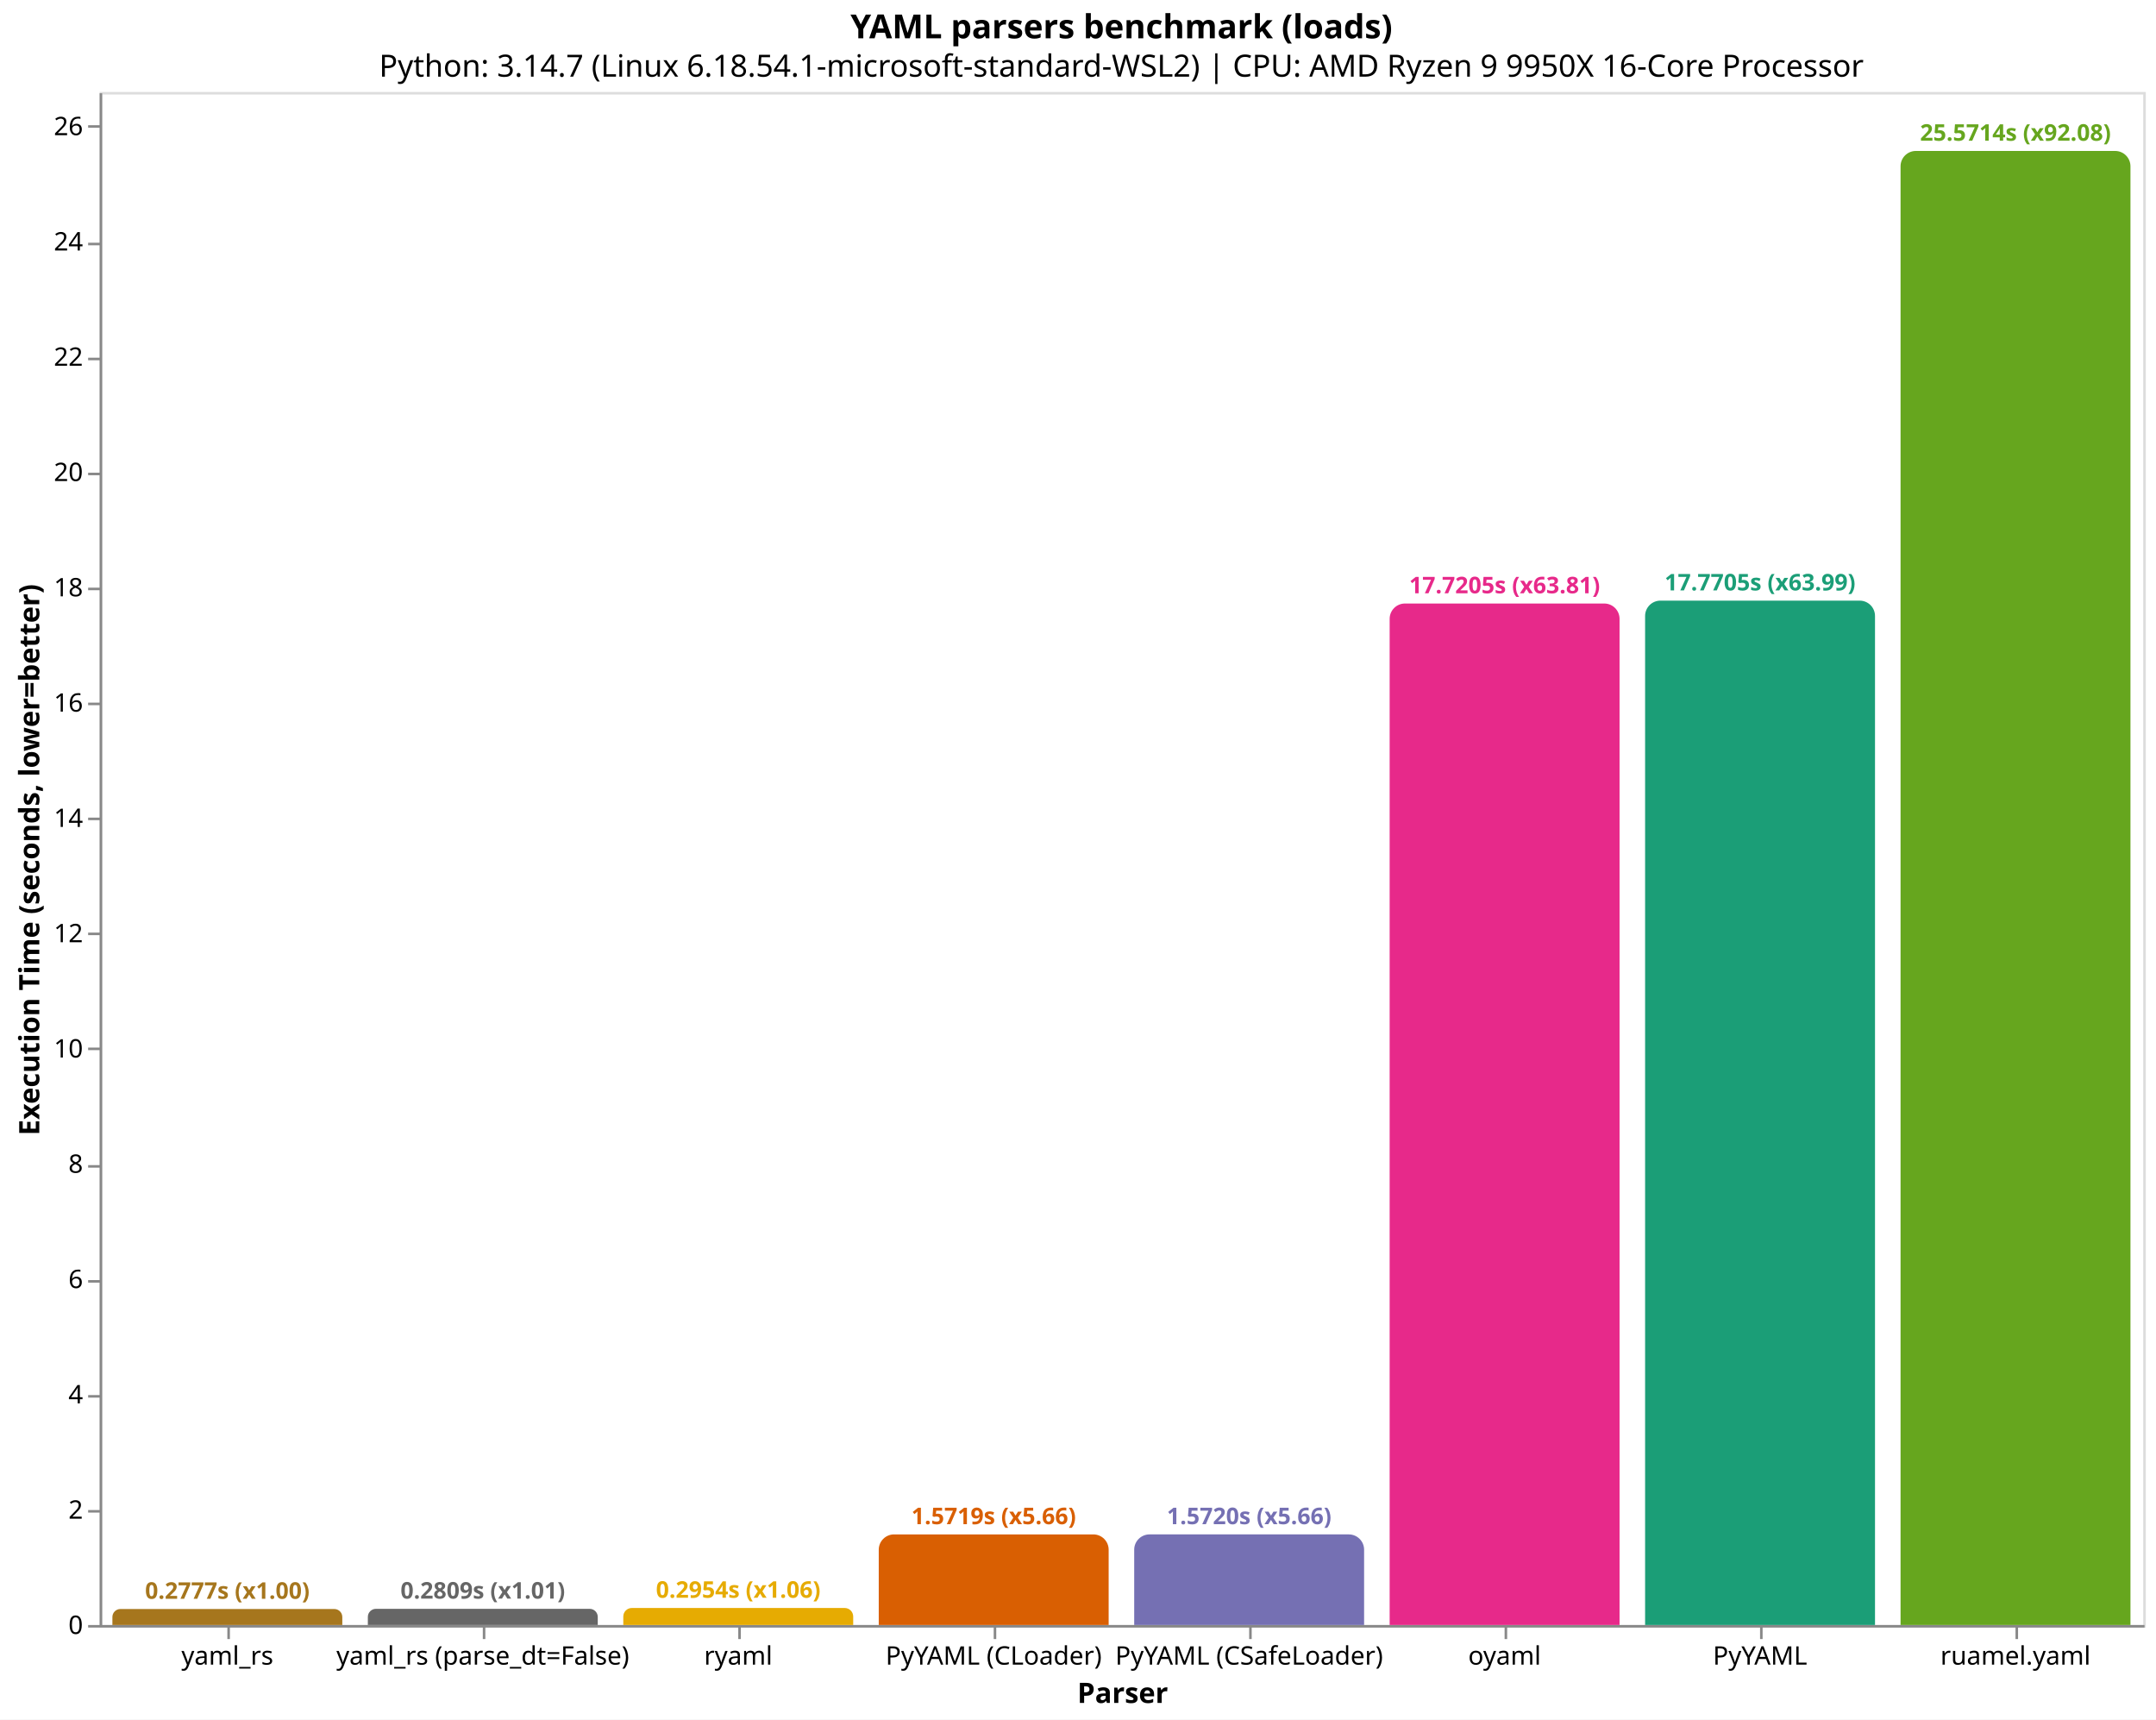
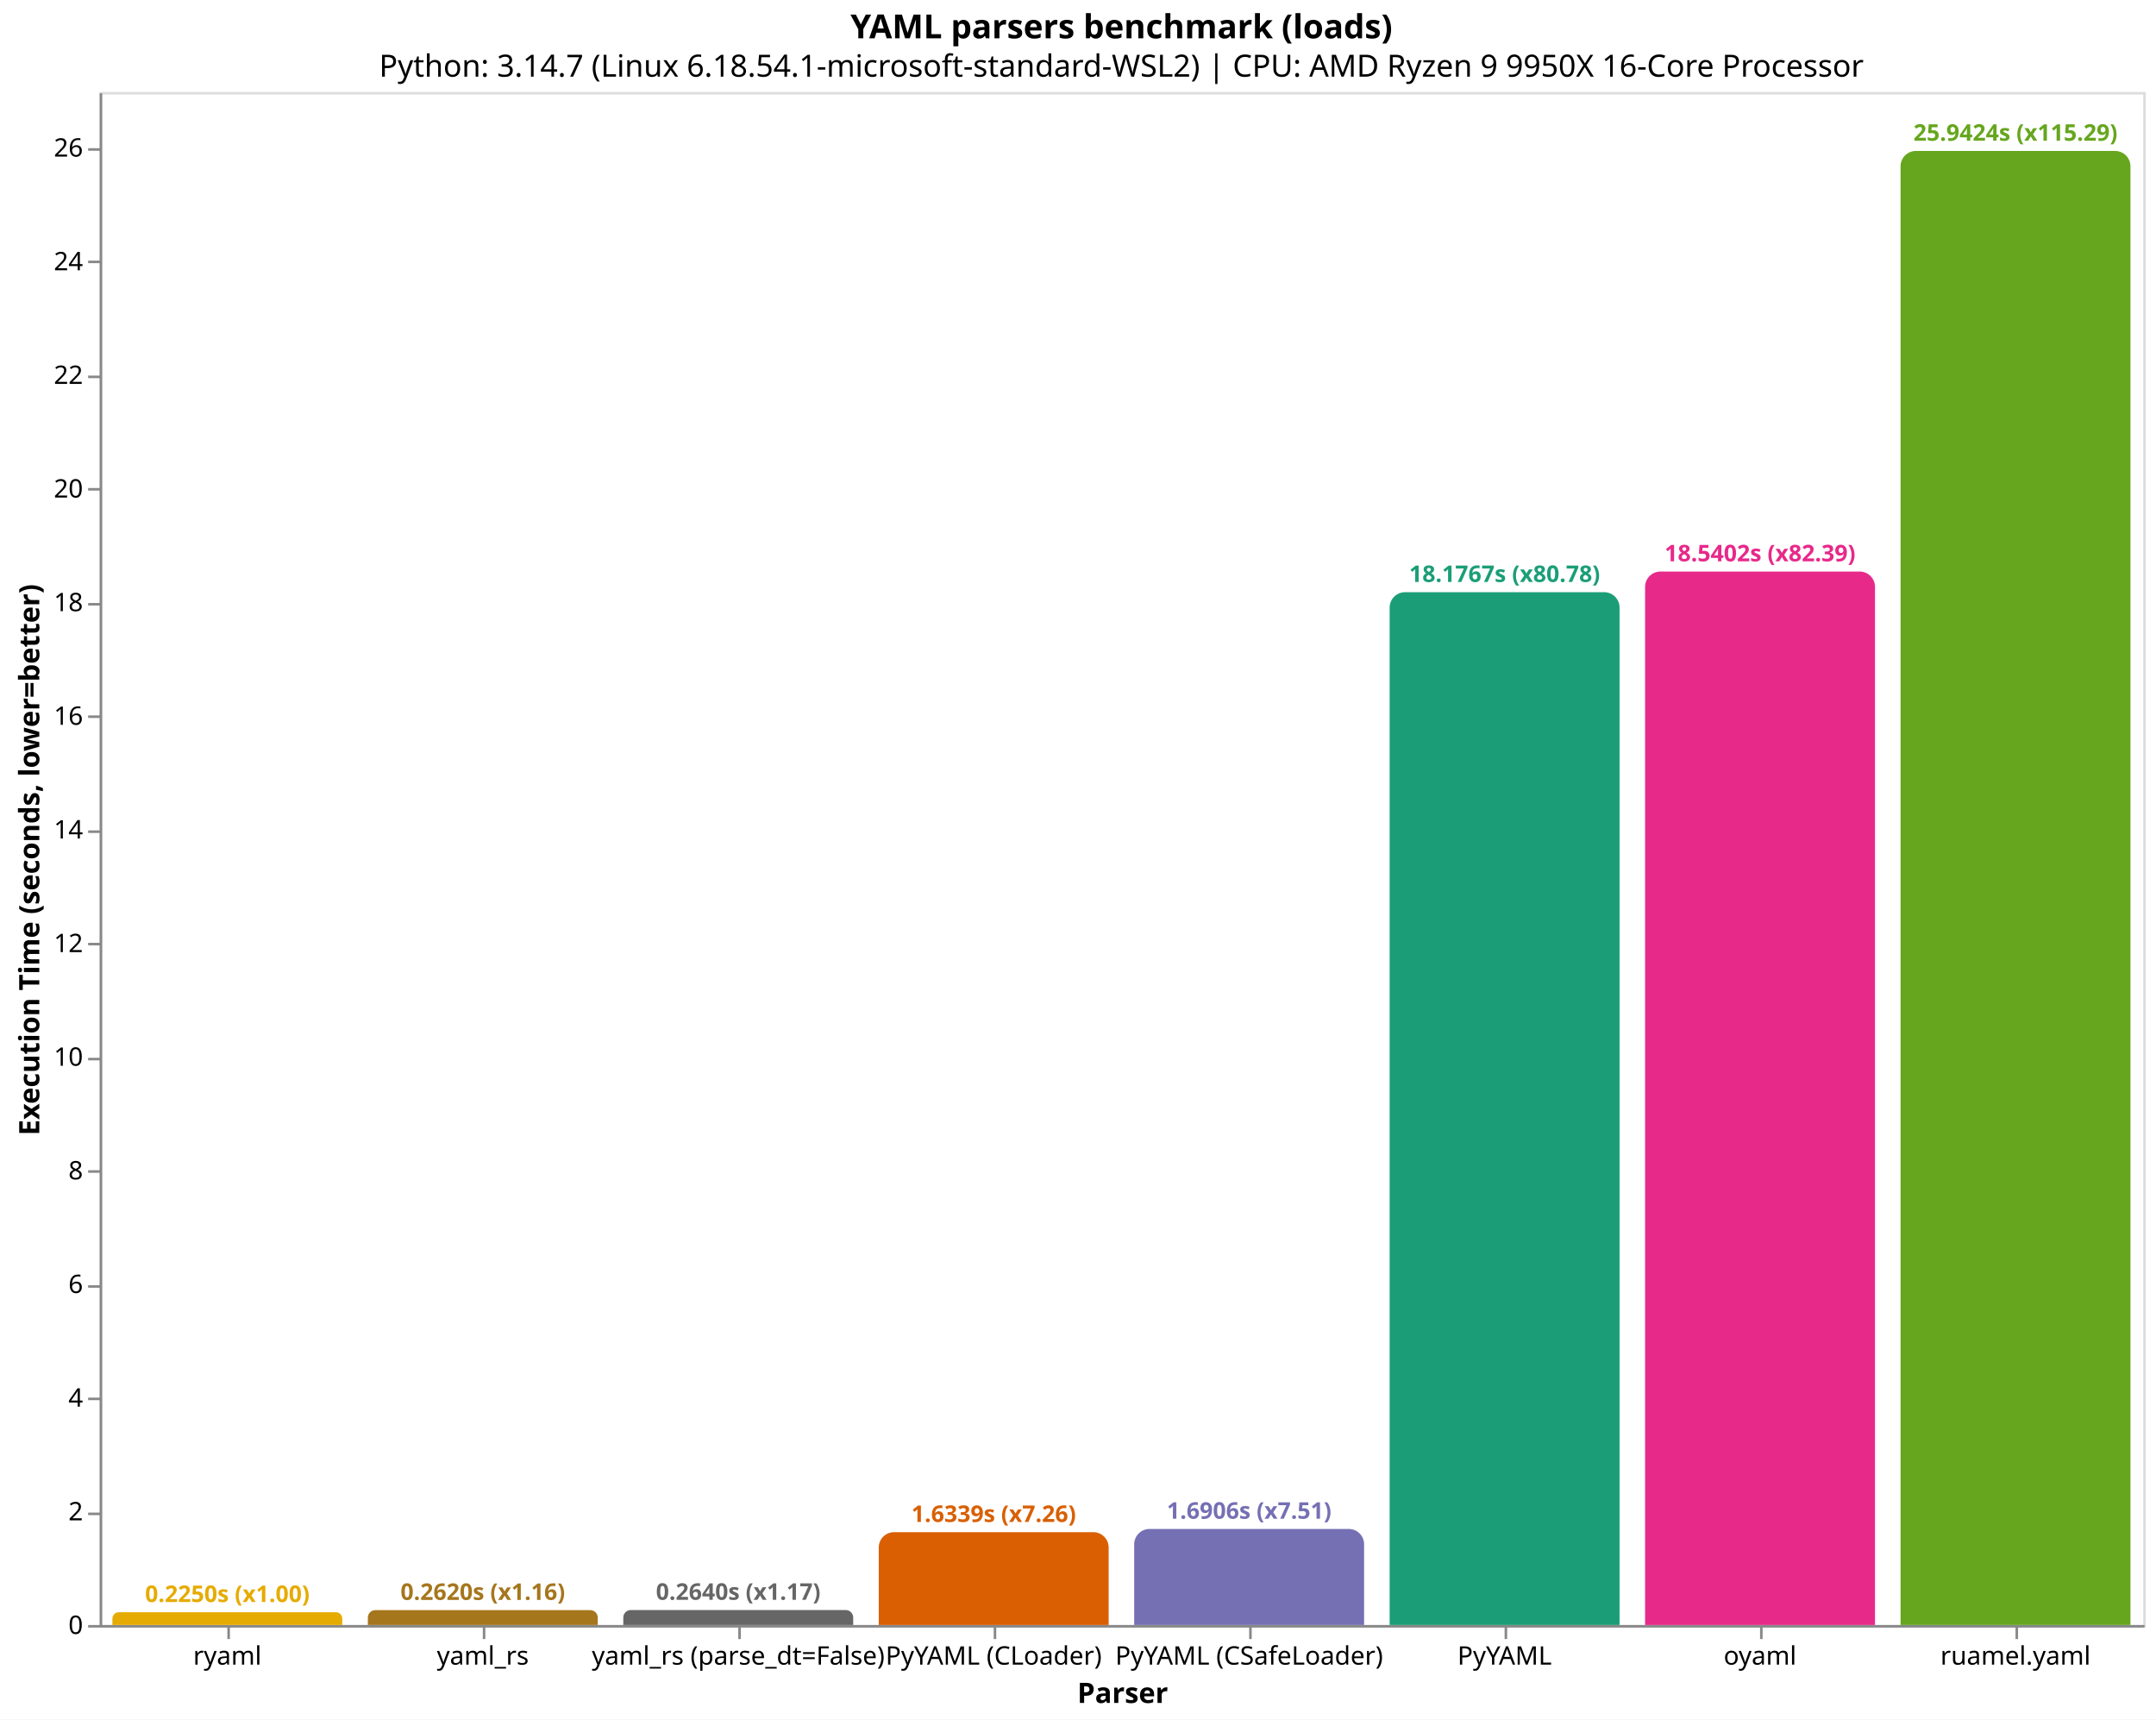
<svg xmlns="http://www.w3.org/2000/svg" version="1.1" class="marks" width="844" height="673" viewBox="0 0 844 673">
  <rect width="844" height="673" fill="white" />
  <g fill="none" stroke-miterlimit="10" transform="translate(39,36)">
    <g class="mark-group role-frame root" role="graphics-object" aria-roledescription="group mark container">
      <g transform="translate(0,0)">
        <path class="background" aria-hidden="true" d="M0.5,0.5h800v600h-800Z" stroke="#ddd" />
        <g>
-           <g class="mark-group role-axis" role="graphics-symbol" aria-roledescription="axis" aria-label="X-axis titled 'Parser' for a discrete scale with 8 values: yaml_rs, yaml_rs (parse_dt=False), ryaml, PyYAML (CLoader), PyYAML (CSafeLoader), ending with ruamel.yaml">
+           <g class="mark-group role-axis" role="graphics-symbol" aria-roledescription="axis" aria-label="X-axis titled 'Parser' for a discrete scale with 8 values: ryaml, yaml_rs, yaml_rs (parse_dt=False), PyYAML (CLoader), PyYAML (CSafeLoader), ending with ruamel.yaml">
            <g transform="translate(0.5,600.5)">
              <path class="background" aria-hidden="true" d="M0,0h0v0h0Z" pointer-events="none" />
              <g>
                <g class="mark-rule role-axis-tick" pointer-events="none">
                  <line transform="translate(50,0)" x2="0" y2="5" stroke="#888" stroke-width="1" opacity="1" />
                  <line transform="translate(150,0)" x2="0" y2="5" stroke="#888" stroke-width="1" opacity="1" />
                  <line transform="translate(250,0)" x2="0" y2="5" stroke="#888" stroke-width="1" opacity="1" />
                  <line transform="translate(350,0)" x2="0" y2="5" stroke="#888" stroke-width="1" opacity="1" />
                  <line transform="translate(450,0)" x2="0" y2="5" stroke="#888" stroke-width="1" opacity="1" />
                  <line transform="translate(550,0)" x2="0" y2="5" stroke="#888" stroke-width="1" opacity="1" />
                  <line transform="translate(650,0)" x2="0" y2="5" stroke="#888" stroke-width="1" opacity="1" />
                  <line transform="translate(750,0)" x2="0" y2="5" stroke="#888" stroke-width="1" opacity="1" />
                </g>
                <g class="mark-text role-axis-label" pointer-events="none">
-                   <text text-anchor="middle" transform="translate(49.5,15)" font-family="sans-serif" font-size="10px" fill="#000" opacity="1">yaml_rs</text>
-                   <text text-anchor="middle" transform="translate(149.5,15)" font-family="sans-serif" font-size="10px" fill="#000" opacity="1">yaml_rs (parse_dt=False)</text>
-                   <text text-anchor="middle" transform="translate(249.5,15)" font-family="sans-serif" font-size="10px" fill="#000" opacity="1">ryaml</text>
+                   <text text-anchor="middle" transform="translate(49.5,15)" font-family="sans-serif" font-size="10px" fill="#000" opacity="1">ryaml</text>
+                   <text text-anchor="middle" transform="translate(149.5,15)" font-family="sans-serif" font-size="10px" fill="#000" opacity="1">yaml_rs</text>
+                   <text text-anchor="middle" transform="translate(249.5,15)" font-family="sans-serif" font-size="10px" fill="#000" opacity="1">yaml_rs (parse_dt=False)</text>
                  <text text-anchor="middle" transform="translate(349.5,15)" font-family="sans-serif" font-size="10px" fill="#000" opacity="1">PyYAML (CLoader)</text>
                  <text text-anchor="middle" transform="translate(449.5,15)" font-family="sans-serif" font-size="10px" fill="#000" opacity="1">PyYAML (CSafeLoader)</text>
-                   <text text-anchor="middle" transform="translate(549.5,15)" font-family="sans-serif" font-size="10px" fill="#000" opacity="1">oyaml</text>
-                   <text text-anchor="middle" transform="translate(649.5,15)" font-family="sans-serif" font-size="10px" fill="#000" opacity="1">PyYAML</text>
+                   <text text-anchor="middle" transform="translate(549.5,15)" font-family="sans-serif" font-size="10px" fill="#000" opacity="1">PyYAML</text>
+                   <text text-anchor="middle" transform="translate(649.5,15)" font-family="sans-serif" font-size="10px" fill="#000" opacity="1">oyaml</text>
                  <text text-anchor="middle" transform="translate(749.5,15)" font-family="sans-serif" font-size="10px" fill="#000" opacity="1">ruamel.yaml</text>
                </g>
                <g class="mark-rule role-axis-domain" pointer-events="none">
                  <line transform="translate(0,0)" x2="800" y2="0" stroke="#888" stroke-width="1" opacity="1" />
                </g>
                <g class="mark-text role-axis-title" pointer-events="none">
                  <text text-anchor="middle" transform="translate(400,30)" font-family="sans-serif" font-size="11px" font-weight="bold" fill="#000" opacity="1">Parser</text>
                </g>
              </g>
              <path class="foreground" aria-hidden="true" d="" pointer-events="none" display="none" />
            </g>
          </g>
          <g class="mark-group role-axis" role="graphics-symbol" aria-roledescription="axis" aria-label="Y-axis titled 'Execution Time (seconds, lower=better)' for a linear scale with values from 0 to 27">
            <g transform="translate(0.5,0.5)">
              <path class="background" aria-hidden="true" d="M0,0h0v0h0Z" pointer-events="none" />
              <g>
                <g class="mark-rule role-axis-tick" pointer-events="none">
                  <line transform="translate(0,600)" x2="-5" y2="0" stroke="#888" stroke-width="1" opacity="1" />
-                   <line transform="translate(0,555)" x2="-5" y2="0" stroke="#888" stroke-width="1" opacity="1" />
-                   <line transform="translate(0,510)" x2="-5" y2="0" stroke="#888" stroke-width="1" opacity="1" />
-                   <line transform="translate(0,465)" x2="-5" y2="0" stroke="#888" stroke-width="1" opacity="1" />
-                   <line transform="translate(0,420)" x2="-5" y2="0" stroke="#888" stroke-width="1" opacity="1" />
-                   <line transform="translate(0,374)" x2="-5" y2="0" stroke="#888" stroke-width="1" opacity="1" />
-                   <line transform="translate(0,329)" x2="-5" y2="0" stroke="#888" stroke-width="1" opacity="1" />
-                   <line transform="translate(0,284)" x2="-5" y2="0" stroke="#888" stroke-width="1" opacity="1" />
-                   <line transform="translate(0,239)" x2="-5" y2="0" stroke="#888" stroke-width="1" opacity="1" />
-                   <line transform="translate(0,194)" x2="-5" y2="0" stroke="#888" stroke-width="1" opacity="1" />
-                   <line transform="translate(0,149)" x2="-5" y2="0" stroke="#888" stroke-width="1" opacity="1" />
-                   <line transform="translate(0,104)" x2="-5" y2="0" stroke="#888" stroke-width="1" opacity="1" />
-                   <line transform="translate(0,59)" x2="-5" y2="0" stroke="#888" stroke-width="1" opacity="1" />
-                   <line transform="translate(0,13)" x2="-5" y2="0" stroke="#888" stroke-width="1" opacity="1" />
+                   <line transform="translate(0,556)" x2="-5" y2="0" stroke="#888" stroke-width="1" opacity="1" />
+                   <line transform="translate(0,511)" x2="-5" y2="0" stroke="#888" stroke-width="1" opacity="1" />
+                   <line transform="translate(0,467)" x2="-5" y2="0" stroke="#888" stroke-width="1" opacity="1" />
+                   <line transform="translate(0,422)" x2="-5" y2="0" stroke="#888" stroke-width="1" opacity="1" />
+                   <line transform="translate(0,378)" x2="-5" y2="0" stroke="#888" stroke-width="1" opacity="1" />
+                   <line transform="translate(0,333)" x2="-5" y2="0" stroke="#888" stroke-width="1" opacity="1" />
+                   <line transform="translate(0,289)" x2="-5" y2="0" stroke="#888" stroke-width="1" opacity="1" />
+                   <line transform="translate(0,244)" x2="-5" y2="0" stroke="#888" stroke-width="1" opacity="1" />
+                   <line transform="translate(0,200)" x2="-5" y2="0" stroke="#888" stroke-width="1" opacity="1" />
+                   <line transform="translate(0,155)" x2="-5" y2="0" stroke="#888" stroke-width="1" opacity="1" />
+                   <line transform="translate(0,111)" x2="-5" y2="0" stroke="#888" stroke-width="1" opacity="1" />
+                   <line transform="translate(0,66)" x2="-5" y2="0" stroke="#888" stroke-width="1" opacity="1" />
+                   <line transform="translate(0,22)" x2="-5" y2="0" stroke="#888" stroke-width="1" opacity="1" />
                </g>
                <g class="mark-text role-axis-label" pointer-events="none">
                  <text text-anchor="end" transform="translate(-7,603)" font-family="sans-serif" font-size="10px" fill="#000" opacity="1">0</text>
-                   <text text-anchor="end" transform="translate(-7,557.8775)" font-family="sans-serif" font-size="10px" fill="#000" opacity="1">2</text>
-                   <text text-anchor="end" transform="translate(-7,512.755)" font-family="sans-serif" font-size="10px" fill="#000" opacity="1">4</text>
-                   <text text-anchor="end" transform="translate(-7,467.6325)" font-family="sans-serif" font-size="10px" fill="#000" opacity="1">6</text>
-                   <text text-anchor="end" transform="translate(-7,422.5101)" font-family="sans-serif" font-size="10px" fill="#000" opacity="1">8</text>
-                   <text text-anchor="end" transform="translate(-7,377.3876)" font-family="sans-serif" font-size="10px" fill="#000" opacity="1">10</text>
-                   <text text-anchor="end" transform="translate(-7,332.2651)" font-family="sans-serif" font-size="10px" fill="#000" opacity="1">12</text>
-                   <text text-anchor="end" transform="translate(-7,287.1426)" font-family="sans-serif" font-size="10px" fill="#000" opacity="1">14</text>
-                   <text text-anchor="end" transform="translate(-7,242.0201)" font-family="sans-serif" font-size="10px" fill="#000" opacity="1">16</text>
-                   <text text-anchor="end" transform="translate(-7,196.8976)" font-family="sans-serif" font-size="10px" fill="#000" opacity="1">18</text>
-                   <text text-anchor="end" transform="translate(-7,151.7751)" font-family="sans-serif" font-size="10px" fill="#000" opacity="1">20</text>
-                   <text text-anchor="end" transform="translate(-7,106.6526)" font-family="sans-serif" font-size="10px" fill="#000" opacity="1">22</text>
-                   <text text-anchor="end" transform="translate(-7,61.53015)" font-family="sans-serif" font-size="10px" fill="#000" opacity="1">24</text>
-                   <text text-anchor="end" transform="translate(-7,16.40766)" font-family="sans-serif" font-size="10px" fill="#000" opacity="1">26</text>
+                   <text text-anchor="end" transform="translate(-7,558.5228)" font-family="sans-serif" font-size="10px" fill="#000" opacity="1">2</text>
+                   <text text-anchor="end" transform="translate(-7,514.0457)" font-family="sans-serif" font-size="10px" fill="#000" opacity="1">4</text>
+                   <text text-anchor="end" transform="translate(-7,469.5685)" font-family="sans-serif" font-size="10px" fill="#000" opacity="1">6</text>
+                   <text text-anchor="end" transform="translate(-7,425.0913)" font-family="sans-serif" font-size="10px" fill="#000" opacity="1">8</text>
+                   <text text-anchor="end" transform="translate(-7,380.6141)" font-family="sans-serif" font-size="10px" fill="#000" opacity="1">10</text>
+                   <text text-anchor="end" transform="translate(-7,336.137)" font-family="sans-serif" font-size="10px" fill="#000" opacity="1">12</text>
+                   <text text-anchor="end" transform="translate(-7,291.6598)" font-family="sans-serif" font-size="10px" fill="#000" opacity="1">14</text>
+                   <text text-anchor="end" transform="translate(-7,247.1826)" font-family="sans-serif" font-size="10px" fill="#000" opacity="1">16</text>
+                   <text text-anchor="end" transform="translate(-7,202.7054)" font-family="sans-serif" font-size="10px" fill="#000" opacity="1">18</text>
+                   <text text-anchor="end" transform="translate(-7,158.2283)" font-family="sans-serif" font-size="10px" fill="#000" opacity="1">20</text>
+                   <text text-anchor="end" transform="translate(-7,113.7511)" font-family="sans-serif" font-size="10px" fill="#000" opacity="1">22</text>
+                   <text text-anchor="end" transform="translate(-7,69.2739)" font-family="sans-serif" font-size="10px" fill="#000" opacity="1">24</text>
+                   <text text-anchor="end" transform="translate(-7,24.79673)" font-family="sans-serif" font-size="10px" fill="#000" opacity="1">26</text>
                </g>
                <g class="mark-rule role-axis-domain" pointer-events="none">
                  <line transform="translate(0,600)" x2="0" y2="-600" stroke="#888" stroke-width="1" opacity="1" />
                </g>
                <g class="mark-text role-axis-title" pointer-events="none">
                  <text text-anchor="middle" transform="translate(-22.12305,300) rotate(-90) translate(0,-2)" font-family="sans-serif" font-size="11px" font-weight="bold" fill="#000" opacity="1">Execution Time (seconds, lower=better)</text>
                </g>
              </g>
              <path class="foreground" aria-hidden="true" d="" pointer-events="none" display="none" />
            </g>
          </g>
          <g class="mark-group role-scope" role="graphics-object" aria-roledescription="group mark container">
-             <g transform="translate(5,593.7344)">
-               <path class="background" aria-hidden="true" d="M3.133,0L86.867,0C88.596,0,90,1.404,90,3.133L90,6.266C90,6.266,90,6.266,90,6.266L0,6.266C0,6.266,0,6.266,0,6.266L0,3.133C0,1.404,1.404,0,3.133,0Z" />
+             <g transform="translate(5,594.9959)">
+               <path class="background" aria-hidden="true" d="M2.502,0L87.498,0C88.879,0,90,1.121,90,2.502L90,5.004C90,5.004,90,5.004,90,5.004L0,5.004C0,5.004,0,5.004,0,5.004L0,2.502C0,1.121,1.121,0,2.502,0Z" />
              <g clip-path="url(#clip1)">
                <g class="mark-group role-scope" role="graphics-object" aria-roledescription="group mark container">
-                   <g transform="translate(0,-593.7344)">
-                     <path class="background" aria-hidden="true" d="M0,0h90v0h-90Z" />
-                     <g>
-                       <g class="mark-rect role-mark layer_0_marks" role="graphics-object" aria-roledescription="rect mark container">
-                         <path aria-label="Parser: yaml_rs; Execution Time (seconds, lower=better): 0.277714688333; parser: yaml_rs; Execution Time (s): 0.2777; Slowdown: 1.00" role="graphics-symbol" aria-roledescription="bar" d="M0,593.734h90v6.266h-90Z" fill="#a6761d" />
-                       </g>
-                     </g>
-                     <path class="foreground" aria-hidden="true" d="" display="none" />
-                   </g>
-                 </g>
-               </g>
-               <path class="foreground" aria-hidden="true" d="" display="none" />
-             </g>
-             <g transform="translate(105,593.6617)">
-               <path class="background" aria-hidden="true" d="M3.169,0L86.831,0C88.58,0,90,1.42,90,3.169L90,6.338C90,6.338,90,6.338,90,6.338L0,6.338C0,6.338,0,6.338,0,6.338L0,3.169C0,1.42,1.42,0,3.169,0Z" />
+                   <g transform="translate(0,-594.9959)">
+                     <path class="background" aria-hidden="true" d="M0,0h90v0h-90Z" />
+                     <g>
+                       <g class="mark-rect role-mark layer_0_marks" role="graphics-object" aria-roledescription="rect mark container">
+                         <path aria-label="Parser: ryaml; Execution Time (seconds, lower=better): 0.225020700668; parser: ryaml; Execution Time (s): 0.2250; Slowdown: 1.00" role="graphics-symbol" aria-roledescription="bar" d="M0,594.996h90v5.004h-90Z" fill="#e6ab02" />
+                       </g>
+                     </g>
+                     <path class="foreground" aria-hidden="true" d="" display="none" />
+                   </g>
+                 </g>
+               </g>
+               <path class="foreground" aria-hidden="true" d="" display="none" />
+             </g>
+             <g transform="translate(105,594.174)">
+               <path class="background" aria-hidden="true" d="M2.913,0L87.087,0C88.695,0,90,1.305,90,2.913L90,5.826C90,5.826,90,5.826,90,5.826L0,5.826C0,5.826,0,5.826,0,5.826L0,2.913C0,1.305,1.305,0,2.913,0Z" />
              <g clip-path="url(#clip2)">
                <g class="mark-group role-scope" role="graphics-object" aria-roledescription="group mark container">
-                   <g transform="translate(0,-593.6617)">
-                     <path class="background" aria-hidden="true" d="M0,0h90v0h-90Z" />
-                     <g>
-                       <g class="mark-rect role-mark layer_0_marks" role="graphics-object" aria-roledescription="rect mark container">
-                         <path aria-label="Parser: yaml_rs (parse_dt=False); Execution Time (seconds, lower=better): 0.280935985332; parser: yaml_rs (parse_dt=False); Execution Time (s): 0.2809; Slowdown: 1.01" role="graphics-symbol" aria-roledescription="bar" d="M0,593.662h90v6.338h-90Z" fill="#666666" />
-                       </g>
-                     </g>
-                     <path class="foreground" aria-hidden="true" d="" display="none" />
-                   </g>
-                 </g>
-               </g>
-               <path class="foreground" aria-hidden="true" d="" display="none" />
-             </g>
-             <g transform="translate(205,593.3347)">
-               <path class="background" aria-hidden="true" d="M3.333,0L86.667,0C88.507,0,90,1.493,90,3.333L90,6.665C90,6.665,90,6.665,90,6.665L0,6.665C0,6.665,0,6.665,0,6.665L0,3.333C0,1.493,1.493,0,3.333,0Z" />
+                   <g transform="translate(0,-594.174)">
+                     <path class="background" aria-hidden="true" d="M0,0h90v0h-90Z" />
+                     <g>
+                       <g class="mark-rect role-mark layer_0_marks" role="graphics-object" aria-roledescription="rect mark container">
+                         <path aria-label="Parser: yaml_rs; Execution Time (seconds, lower=better): 0.261977331; parser: yaml_rs; Execution Time (s): 0.2620; Slowdown: 1.16" role="graphics-symbol" aria-roledescription="bar" d="M0,594.174h90v5.826h-90Z" fill="#a6761d" />
+                       </g>
+                     </g>
+                     <path class="foreground" aria-hidden="true" d="" display="none" />
+                   </g>
+                 </g>
+               </g>
+               <path class="foreground" aria-hidden="true" d="" display="none" />
+             </g>
+             <g transform="translate(205,594.1297)">
+               <path class="background" aria-hidden="true" d="M2.935,0L87.065,0C88.685,0,90,1.315,90,2.935L90,5.87C90,5.87,90,5.87,90,5.87L0,5.87C0,5.87,0,5.87,0,5.87L0,2.935C0,1.315,1.315,0,2.935,0Z" />
              <g clip-path="url(#clip3)">
                <g class="mark-group role-scope" role="graphics-object" aria-roledescription="group mark container">
-                   <g transform="translate(0,-593.3347)">
-                     <path class="background" aria-hidden="true" d="M0,0h90v0h-90Z" />
-                     <g>
-                       <g class="mark-rect role-mark layer_0_marks" role="graphics-object" aria-roledescription="rect mark container">
-                         <path aria-label="Parser: ryaml; Execution Time (seconds, lower=better): 0.295431899334; parser: ryaml; Execution Time (s): 0.2954; Slowdown: 1.06" role="graphics-symbol" aria-roledescription="bar" d="M0,593.335h90v6.665h-90Z" fill="#e6ab02" />
-                       </g>
-                     </g>
-                     <path class="foreground" aria-hidden="true" d="" display="none" />
-                   </g>
-                 </g>
-               </g>
-               <path class="foreground" aria-hidden="true" d="" display="none" />
-             </g>
-             <g transform="translate(305,564.5354)">
-               <path class="background" aria-hidden="true" d="M6,0L84,0C87.311,0,90,2.689,90,6L90,35.465C90,35.465,90,35.465,90,35.465L0,35.465C0,35.465,0,35.465,0,35.465L0,6C0,2.689,2.689,0,6,0Z" />
+                   <g transform="translate(0,-594.1297)">
+                     <path class="background" aria-hidden="true" d="M0,0h90v0h-90Z" />
+                     <g>
+                       <g class="mark-rect role-mark layer_0_marks" role="graphics-object" aria-roledescription="rect mark container">
+                         <path aria-label="Parser: yaml_rs (parse_dt=False); Execution Time (seconds, lower=better): 0.263968146668; parser: yaml_rs (parse_dt=False); Execution Time (s): 0.2640; Slowdown: 1.17" role="graphics-symbol" aria-roledescription="bar" d="M0,594.13h90v5.87h-90Z" fill="#666666" />
+                       </g>
+                     </g>
+                     <path class="foreground" aria-hidden="true" d="" display="none" />
+                   </g>
+                 </g>
+               </g>
+               <path class="foreground" aria-hidden="true" d="" display="none" />
+             </g>
+             <g transform="translate(305,563.6638)">
+               <path class="background" aria-hidden="true" d="M6,0L84,0C87.311,0,90,2.689,90,6L90,36.336C90,36.336,90,36.336,90,36.336L0,36.336C0,36.336,0,36.336,0,36.336L0,6C0,2.689,2.689,0,6,0Z" />
              <g clip-path="url(#clip4)">
                <g class="mark-group role-scope" role="graphics-object" aria-roledescription="group mark container">
-                   <g transform="translate(0,-564.5354)">
-                     <path class="background" aria-hidden="true" d="M0,0h90v0h-90Z" />
-                     <g>
-                       <g class="mark-rect role-mark layer_0_marks" role="graphics-object" aria-roledescription="rect mark container">
-                         <path aria-label="Parser: PyYAML (CLoader); Execution Time (seconds, lower=better): 1.571927646; parser: PyYAML (CLoader); Execution Time (s): 1.5719; Slowdown: 5.66" role="graphics-symbol" aria-roledescription="bar" d="M0,564.535h90v35.465h-90Z" fill="#d95f02" />
-                       </g>
-                     </g>
-                     <path class="foreground" aria-hidden="true" d="" display="none" />
-                   </g>
-                 </g>
-               </g>
-               <path class="foreground" aria-hidden="true" d="" display="none" />
-             </g>
-             <g transform="translate(405,564.5334)">
-               <path class="background" aria-hidden="true" d="M6,0L84,0C87.311,0,90,2.689,90,6L90,35.467C90,35.467,90,35.467,90,35.467L0,35.467C0,35.467,0,35.467,0,35.467L0,6C0,2.689,2.689,0,6,0Z" />
+                   <g transform="translate(0,-563.6638)">
+                     <path class="background" aria-hidden="true" d="M0,0h90v0h-90Z" />
+                     <g>
+                       <g class="mark-rect role-mark layer_0_marks" role="graphics-object" aria-roledescription="rect mark container">
+                         <path aria-label="Parser: PyYAML (CLoader); Execution Time (seconds, lower=better): 1.63392652767; parser: PyYAML (CLoader); Execution Time (s): 1.6339; Slowdown: 7.26" role="graphics-symbol" aria-roledescription="bar" d="M0,563.664h90v36.336h-90Z" fill="#d95f02" />
+                       </g>
+                     </g>
+                     <path class="foreground" aria-hidden="true" d="" display="none" />
+                   </g>
+                 </g>
+               </g>
+               <path class="foreground" aria-hidden="true" d="" display="none" />
+             </g>
+             <g transform="translate(405,562.4031)">
+               <path class="background" aria-hidden="true" d="M6,0L84,0C87.311,0,90,2.689,90,6L90,37.597C90,37.597,90,37.597,90,37.597L0,37.597C0,37.597,0,37.597,0,37.597L0,6C0,2.689,2.689,0,6,0Z" />
              <g clip-path="url(#clip5)">
                <g class="mark-group role-scope" role="graphics-object" aria-roledescription="group mark container">
-                   <g transform="translate(0,-564.5334)">
-                     <path class="background" aria-hidden="true" d="M0,0h90v0h-90Z" />
-                     <g>
-                       <g class="mark-rect role-mark layer_0_marks" role="graphics-object" aria-roledescription="rect mark container">
-                         <path aria-label="Parser: PyYAML (CSafeLoader); Execution Time (seconds, lower=better): 1.57201642167; parser: PyYAML (CSafeLoader); Execution Time (s): 1.5720; Slowdown: 5.66" role="graphics-symbol" aria-roledescription="bar" d="M0,564.533h90v35.467h-90Z" fill="#7570b3" />
-                       </g>
-                     </g>
-                     <path class="foreground" aria-hidden="true" d="" display="none" />
-                   </g>
-                 </g>
-               </g>
-               <path class="foreground" aria-hidden="true" d="" display="none" />
-             </g>
-             <g transform="translate(505,200.2032)">
-               <path class="background" aria-hidden="true" d="M6,0L84,0C87.311,0,90,2.689,90,6L90,399.797C90,399.797,90,399.797,90,399.797L0,399.797C0,399.797,0,399.797,0,399.797L0,6C0,2.689,2.689,0,6,0Z" />
+                   <g transform="translate(0,-562.4031)">
+                     <path class="background" aria-hidden="true" d="M0,0h90v0h-90Z" />
+                     <g>
+                       <g class="mark-rect role-mark layer_0_marks" role="graphics-object" aria-roledescription="rect mark container">
+                         <path aria-label="Parser: PyYAML (CSafeLoader); Execution Time (seconds, lower=better): 1.69061650433; parser: PyYAML (CSafeLoader); Execution Time (s): 1.6906; Slowdown: 7.51" role="graphics-symbol" aria-roledescription="bar" d="M0,562.403h90v37.597h-90Z" fill="#7570b3" />
+                       </g>
+                     </g>
+                     <path class="foreground" aria-hidden="true" d="" display="none" />
+                   </g>
+                 </g>
+               </g>
+               <path class="foreground" aria-hidden="true" d="" display="none" />
+             </g>
+             <g transform="translate(505,195.7748)">
+               <path class="background" aria-hidden="true" d="M6,0L84,0C87.311,0,90,2.689,90,6L90,404.225C90,404.225,90,404.225,90,404.225L0,404.225C0,404.225,0,404.225,0,404.225L0,6C0,2.689,2.689,0,6,0Z" />
              <g clip-path="url(#clip6)">
                <g class="mark-group role-scope" role="graphics-object" aria-roledescription="group mark container">
-                   <g transform="translate(0,-200.2032)">
-                     <path class="background" aria-hidden="true" d="M0,0h90v0h-90Z" />
-                     <g>
-                       <g class="mark-rect role-mark layer_0_marks" role="graphics-object" aria-roledescription="rect mark container">
-                         <path aria-label="Parser: oyaml; Execution Time (seconds, lower=better): 17.720511863; parser: oyaml; Execution Time (s): 17.7205; Slowdown: 63.81" role="graphics-symbol" aria-roledescription="bar" d="M0,200.203h90v399.797h-90Z" fill="#e7298a" />
-                       </g>
-                     </g>
-                     <path class="foreground" aria-hidden="true" d="" display="none" />
-                   </g>
-                 </g>
-               </g>
-               <path class="foreground" aria-hidden="true" d="" display="none" />
-             </g>
-             <g transform="translate(605,199.0753)">
-               <path class="background" aria-hidden="true" d="M6,0L84,0C87.311,0,90,2.689,90,6L90,400.925C90,400.925,90,400.925,90,400.925L0,400.925C0,400.925,0,400.925,0,400.925L0,6C0,2.689,2.689,0,6,0Z" />
+                   <g transform="translate(0,-195.7748)">
+                     <path class="background" aria-hidden="true" d="M0,0h90v0h-90Z" />
+                     <g>
+                       <g class="mark-rect role-mark layer_0_marks" role="graphics-object" aria-roledescription="rect mark container">
+                         <path aria-label="Parser: PyYAML; Execution Time (seconds, lower=better): 18.1767469423; parser: PyYAML; Execution Time (s): 18.1767; Slowdown: 80.78" role="graphics-symbol" aria-roledescription="bar" d="M0,195.775h90v404.225h-90Z" fill="#1b9e77" />
+                       </g>
+                     </g>
+                     <path class="foreground" aria-hidden="true" d="" display="none" />
+                   </g>
+                 </g>
+               </g>
+               <path class="foreground" aria-hidden="true" d="" display="none" />
+             </g>
+             <g transform="translate(605,187.6918)">
+               <path class="background" aria-hidden="true" d="M6,0L84,0C87.311,0,90,2.689,90,6L90,412.308C90,412.308,90,412.308,90,412.308L0,412.308C0,412.308,0,412.308,0,412.308L0,6C0,2.689,2.689,0,6,0Z" />
              <g clip-path="url(#clip7)">
                <g class="mark-group role-scope" role="graphics-object" aria-roledescription="group mark container">
-                   <g transform="translate(0,-199.0753)">
-                     <path class="background" aria-hidden="true" d="M0,0h90v0h-90Z" />
-                     <g>
-                       <g class="mark-rect role-mark layer_0_marks" role="graphics-object" aria-roledescription="rect mark container">
-                         <path aria-label="Parser: PyYAML; Execution Time (seconds, lower=better): 17.770503467; parser: PyYAML; Execution Time (s): 17.7705; Slowdown: 63.99" role="graphics-symbol" aria-roledescription="bar" d="M0,199.075h90v400.925h-90Z" fill="#1b9e77" />
+                   <g transform="translate(0,-187.6918)">
+                     <path class="background" aria-hidden="true" d="M0,0h90v0h-90Z" />
+                     <g>
+                       <g class="mark-rect role-mark layer_0_marks" role="graphics-object" aria-roledescription="rect mark container">
+                         <path aria-label="Parser: oyaml; Execution Time (seconds, lower=better): 18.5402163763; parser: oyaml; Execution Time (s): 18.5402; Slowdown: 82.39" role="graphics-symbol" aria-roledescription="bar" d="M0,187.692h90v412.308h-90Z" fill="#e7298a" />
                      </g>
                    </g>
                    <path class="foreground" aria-hidden="true" d="" display="none" />
                  </g>
                </g>
              </g>
              <path class="foreground" aria-hidden="true" d="" display="none" />
            </g>
            <g transform="translate(705,23.07692)">
              <path class="background" aria-hidden="true" d="M6,0L84,0C87.311,0,90,2.689,90,6L90,576.923C90,576.923,90,576.923,90,576.923L0,576.923C0,576.923,0,576.923,0,576.923L0,6C0,2.689,2.689,0,6,0Z" />
              <g clip-path="url(#clip8)">
                <g class="mark-group role-scope" role="graphics-object" aria-roledescription="group mark container">
                  <g transform="translate(0,-23.07692)">
                    <path class="background" aria-hidden="true" d="M0,0h90v0h-90Z" />
                    <g>
                      <g class="mark-rect role-mark layer_0_marks" role="graphics-object" aria-roledescription="rect mark container">
-                         <path aria-label="Parser: ruamel.yaml; Execution Time (seconds, lower=better): 25.571421746; parser: ruamel.yaml; Execution Time (s): 25.5714; Slowdown: 92.08" role="graphics-symbol" aria-roledescription="bar" d="M0,23.077h90v576.923h-90Z" fill="#66a61e" />
+                         <path aria-label="Parser: ruamel.yaml; Execution Time (seconds, lower=better): 25.942433561; parser: ruamel.yaml; Execution Time (s): 25.9424; Slowdown: 115.29" role="graphics-symbol" aria-roledescription="bar" d="M0,23.077h90v576.923h-90Z" fill="#66a61e" />
                      </g>
                    </g>
                    <path class="foreground" aria-hidden="true" d="" display="none" />
                  </g>
                </g>
              </g>
              <path class="foreground" aria-hidden="true" d="" display="none" />
            </g>
          </g>
          <g class="mark-text role-mark layer_1_marks" role="graphics-object" aria-roledescription="text mark container">
-             <text aria-label="Parser: yaml_rs; Execution Time (seconds, lower=better): 0.277714688333; parser: yaml_rs; label: 0.2777s (x1.00); Execution Time (s): 0.2777; Slowdown: 1.00" role="graphics-symbol" aria-roledescription="text mark" text-anchor="middle" transform="translate(50,589.7344)" font-family="sans-serif" font-size="9px" font-weight="bold" fill="#a6761d">0.2777s (x1.00)</text>
-             <text aria-label="Parser: yaml_rs (parse_dt=False); Execution Time (seconds, lower=better): 0.280935985332; parser: yaml_rs (parse_dt=False); label: 0.2809s (x1.01); Execution Time (s): 0.2809; Slowdown: 1.01" role="graphics-symbol" aria-roledescription="text mark" text-anchor="middle" transform="translate(150,589.6617)" font-family="sans-serif" font-size="9px" font-weight="bold" fill="#666666">0.2809s (x1.01)</text>
-             <text aria-label="Parser: ryaml; Execution Time (seconds, lower=better): 0.295431899334; parser: ryaml; label: 0.2954s (x1.06); Execution Time (s): 0.2954; Slowdown: 1.06" role="graphics-symbol" aria-roledescription="text mark" text-anchor="middle" transform="translate(250,589.3347)" font-family="sans-serif" font-size="9px" font-weight="bold" fill="#e6ab02">0.2954s (x1.06)</text>
-             <text aria-label="Parser: PyYAML (CLoader); Execution Time (seconds, lower=better): 1.571927646; parser: PyYAML (CLoader); label: 1.5719s (x5.66); Execution Time (s): 1.5719; Slowdown: 5.66" role="graphics-symbol" aria-roledescription="text mark" text-anchor="middle" transform="translate(350,560.5354)" font-family="sans-serif" font-size="9px" font-weight="bold" fill="#d95f02">1.5719s (x5.66)</text>
-             <text aria-label="Parser: PyYAML (CSafeLoader); Execution Time (seconds, lower=better): 1.57201642167; parser: PyYAML (CSafeLoader); label: 1.5720s (x5.66); Execution Time (s): 1.5720; Slowdown: 5.66" role="graphics-symbol" aria-roledescription="text mark" text-anchor="middle" transform="translate(450,560.5334)" font-family="sans-serif" font-size="9px" font-weight="bold" fill="#7570b3">1.5720s (x5.66)</text>
-             <text aria-label="Parser: oyaml; Execution Time (seconds, lower=better): 17.720511863; parser: oyaml; label: 17.7205s (x63.81); Execution Time (s): 17.7205; Slowdown: 63.81" role="graphics-symbol" aria-roledescription="text mark" text-anchor="middle" transform="translate(550,196.2032)" font-family="sans-serif" font-size="9px" font-weight="bold" fill="#e7298a">17.7205s (x63.81)</text>
-             <text aria-label="Parser: PyYAML; Execution Time (seconds, lower=better): 17.770503467; parser: PyYAML; label: 17.7705s (x63.99); Execution Time (s): 17.7705; Slowdown: 63.99" role="graphics-symbol" aria-roledescription="text mark" text-anchor="middle" transform="translate(650,195.0753)" font-family="sans-serif" font-size="9px" font-weight="bold" fill="#1b9e77">17.7705s (x63.99)</text>
-             <text aria-label="Parser: ruamel.yaml; Execution Time (seconds, lower=better): 25.571421746; parser: ruamel.yaml; label: 25.5714s (x92.08); Execution Time (s): 25.5714; Slowdown: 92.08" role="graphics-symbol" aria-roledescription="text mark" text-anchor="middle" transform="translate(750,19.07692)" font-family="sans-serif" font-size="9px" font-weight="bold" fill="#66a61e">25.5714s (x92.08)</text>
+             <text aria-label="Parser: ryaml; Execution Time (seconds, lower=better): 0.225020700668; parser: ryaml; label: 0.2250s (x1.00); Execution Time (s): 0.2250; Slowdown: 1.00" role="graphics-symbol" aria-roledescription="text mark" text-anchor="middle" transform="translate(50,590.9959)" font-family="sans-serif" font-size="9px" font-weight="bold" fill="#e6ab02">0.2250s (x1.00)</text>
+             <text aria-label="Parser: yaml_rs; Execution Time (seconds, lower=better): 0.261977331; parser: yaml_rs; label: 0.2620s (x1.16); Execution Time (s): 0.2620; Slowdown: 1.16" role="graphics-symbol" aria-roledescription="text mark" text-anchor="middle" transform="translate(150,590.174)" font-family="sans-serif" font-size="9px" font-weight="bold" fill="#a6761d">0.2620s (x1.16)</text>
+             <text aria-label="Parser: yaml_rs (parse_dt=False); Execution Time (seconds, lower=better): 0.263968146668; parser: yaml_rs (parse_dt=False); label: 0.2640s (x1.17); Execution Time (s): 0.2640; Slowdown: 1.17" role="graphics-symbol" aria-roledescription="text mark" text-anchor="middle" transform="translate(250,590.1297)" font-family="sans-serif" font-size="9px" font-weight="bold" fill="#666666">0.2640s (x1.17)</text>
+             <text aria-label="Parser: PyYAML (CLoader); Execution Time (seconds, lower=better): 1.63392652767; parser: PyYAML (CLoader); label: 1.6339s (x7.26); Execution Time (s): 1.6339; Slowdown: 7.26" role="graphics-symbol" aria-roledescription="text mark" text-anchor="middle" transform="translate(350,559.6638)" font-family="sans-serif" font-size="9px" font-weight="bold" fill="#d95f02">1.6339s (x7.26)</text>
+             <text aria-label="Parser: PyYAML (CSafeLoader); Execution Time (seconds, lower=better): 1.69061650433; parser: PyYAML (CSafeLoader); label: 1.6906s (x7.51); Execution Time (s): 1.6906; Slowdown: 7.51" role="graphics-symbol" aria-roledescription="text mark" text-anchor="middle" transform="translate(450,558.4031)" font-family="sans-serif" font-size="9px" font-weight="bold" fill="#7570b3">1.6906s (x7.51)</text>
+             <text aria-label="Parser: PyYAML; Execution Time (seconds, lower=better): 18.1767469423; parser: PyYAML; label: 18.1767s (x80.78); Execution Time (s): 18.1767; Slowdown: 80.78" role="graphics-symbol" aria-roledescription="text mark" text-anchor="middle" transform="translate(550,191.7748)" font-family="sans-serif" font-size="9px" font-weight="bold" fill="#1b9e77">18.1767s (x80.78)</text>
+             <text aria-label="Parser: oyaml; Execution Time (seconds, lower=better): 18.5402163763; parser: oyaml; label: 18.5402s (x82.39); Execution Time (s): 18.5402; Slowdown: 82.39" role="graphics-symbol" aria-roledescription="text mark" text-anchor="middle" transform="translate(650,183.6918)" font-family="sans-serif" font-size="9px" font-weight="bold" fill="#e7298a">18.5402s (x82.39)</text>
+             <text aria-label="Parser: ruamel.yaml; Execution Time (seconds, lower=better): 25.942433561; parser: ruamel.yaml; label: 25.9424s (x115.29); Execution Time (s): 25.9424; Slowdown: 115.29" role="graphics-symbol" aria-roledescription="text mark" text-anchor="middle" transform="translate(750,19.07692)" font-family="sans-serif" font-size="9px" font-weight="bold" fill="#66a61e">25.9424s (x115.29)</text>
          </g>
          <g class="mark-group role-title">
            <g transform="translate(400,-31)">
              <path class="background" aria-hidden="true" d="M0,0h0v0h0Z" pointer-events="none" />
              <g>
                <g class="mark-text role-title-text" role="graphics-symbol" aria-roledescription="title" aria-label="Title text 'YAML parsers benchmark (loads)'" pointer-events="none">
                  <text text-anchor="middle" transform="translate(0,10)" font-family="sans-serif" font-size="13px" font-weight="bold" fill="#000" opacity="1">YAML parsers benchmark (loads)</text>
                </g>
                <g class="mark-text role-title-subtitle" role="graphics-symbol" aria-roledescription="subtitle" aria-label="Subtitle text 'Python: 3.14.7 (Linux 6.18.54.1-microsoft-standard-WSL2) | CPU: AMD Ryzen 9 9950X 16-Core Processor'" pointer-events="none">
                  <text text-anchor="middle" transform="translate(0,25)" font-family="sans-serif" font-size="12px" fill="#000" opacity="1">Python: 3.14.7 (Linux 6.18.54.1-microsoft-standard-WSL2) | CPU: AMD Ryzen 9 9950X 16-Core Processor</text>
                </g>
              </g>
              <path class="foreground" aria-hidden="true" d="" pointer-events="none" display="none" />
            </g>
          </g>
        </g>
        <path class="foreground" aria-hidden="true" d="" display="none" />
      </g>
    </g>
  </g>
  <defs>
    <clipPath id="clip1">
-       <path d="M3.133,0L86.867,0C88.596,0,90,1.404,90,3.133L90,6.266C90,6.266,90,6.266,90,6.266L0,6.266C0,6.266,0,6.266,0,6.266L0,3.133C0,1.404,1.404,0,3.133,0Z" />
+       <path d="M2.502,0L87.498,0C88.879,0,90,1.121,90,2.502L90,5.004C90,5.004,90,5.004,90,5.004L0,5.004C0,5.004,0,5.004,0,5.004L0,2.502C0,1.121,1.121,0,2.502,0Z" />
    </clipPath>
    <clipPath id="clip2">
-       <path d="M3.169,0L86.831,0C88.58,0,90,1.42,90,3.169L90,6.338C90,6.338,90,6.338,90,6.338L0,6.338C0,6.338,0,6.338,0,6.338L0,3.169C0,1.42,1.42,0,3.169,0Z" />
+       <path d="M2.913,0L87.087,0C88.695,0,90,1.305,90,2.913L90,5.826C90,5.826,90,5.826,90,5.826L0,5.826C0,5.826,0,5.826,0,5.826L0,2.913C0,1.305,1.305,0,2.913,0Z" />
    </clipPath>
    <clipPath id="clip3">
-       <path d="M3.333,0L86.667,0C88.507,0,90,1.493,90,3.333L90,6.665C90,6.665,90,6.665,90,6.665L0,6.665C0,6.665,0,6.665,0,6.665L0,3.333C0,1.493,1.493,0,3.333,0Z" />
+       <path d="M2.935,0L87.065,0C88.685,0,90,1.315,90,2.935L90,5.87C90,5.87,90,5.87,90,5.87L0,5.87C0,5.87,0,5.87,0,5.87L0,2.935C0,1.315,1.315,0,2.935,0Z" />
    </clipPath>
    <clipPath id="clip4">
-       <path d="M6,0L84,0C87.311,0,90,2.689,90,6L90,35.465C90,35.465,90,35.465,90,35.465L0,35.465C0,35.465,0,35.465,0,35.465L0,6C0,2.689,2.689,0,6,0Z" />
+       <path d="M6,0L84,0C87.311,0,90,2.689,90,6L90,36.336C90,36.336,90,36.336,90,36.336L0,36.336C0,36.336,0,36.336,0,36.336L0,6C0,2.689,2.689,0,6,0Z" />
    </clipPath>
    <clipPath id="clip5">
-       <path d="M6,0L84,0C87.311,0,90,2.689,90,6L90,35.467C90,35.467,90,35.467,90,35.467L0,35.467C0,35.467,0,35.467,0,35.467L0,6C0,2.689,2.689,0,6,0Z" />
+       <path d="M6,0L84,0C87.311,0,90,2.689,90,6L90,37.597C90,37.597,90,37.597,90,37.597L0,37.597C0,37.597,0,37.597,0,37.597L0,6C0,2.689,2.689,0,6,0Z" />
    </clipPath>
    <clipPath id="clip6">
-       <path d="M6,0L84,0C87.311,0,90,2.689,90,6L90,399.797C90,399.797,90,399.797,90,399.797L0,399.797C0,399.797,0,399.797,0,399.797L0,6C0,2.689,2.689,0,6,0Z" />
+       <path d="M6,0L84,0C87.311,0,90,2.689,90,6L90,404.225C90,404.225,90,404.225,90,404.225L0,404.225C0,404.225,0,404.225,0,404.225L0,6C0,2.689,2.689,0,6,0Z" />
    </clipPath>
    <clipPath id="clip7">
-       <path d="M6,0L84,0C87.311,0,90,2.689,90,6L90,400.925C90,400.925,90,400.925,90,400.925L0,400.925C0,400.925,0,400.925,0,400.925L0,6C0,2.689,2.689,0,6,0Z" />
+       <path d="M6,0L84,0C87.311,0,90,2.689,90,6L90,412.308C90,412.308,90,412.308,90,412.308L0,412.308C0,412.308,0,412.308,0,412.308L0,6C0,2.689,2.689,0,6,0Z" />
    </clipPath>
    <clipPath id="clip8">
      <path d="M6,0L84,0C87.311,0,90,2.689,90,6L90,576.923C90,576.923,90,576.923,90,576.923L0,576.923C0,576.923,0,576.923,0,576.923L0,6C0,2.689,2.689,0,6,0Z" />
    </clipPath>
  </defs>
</svg>
